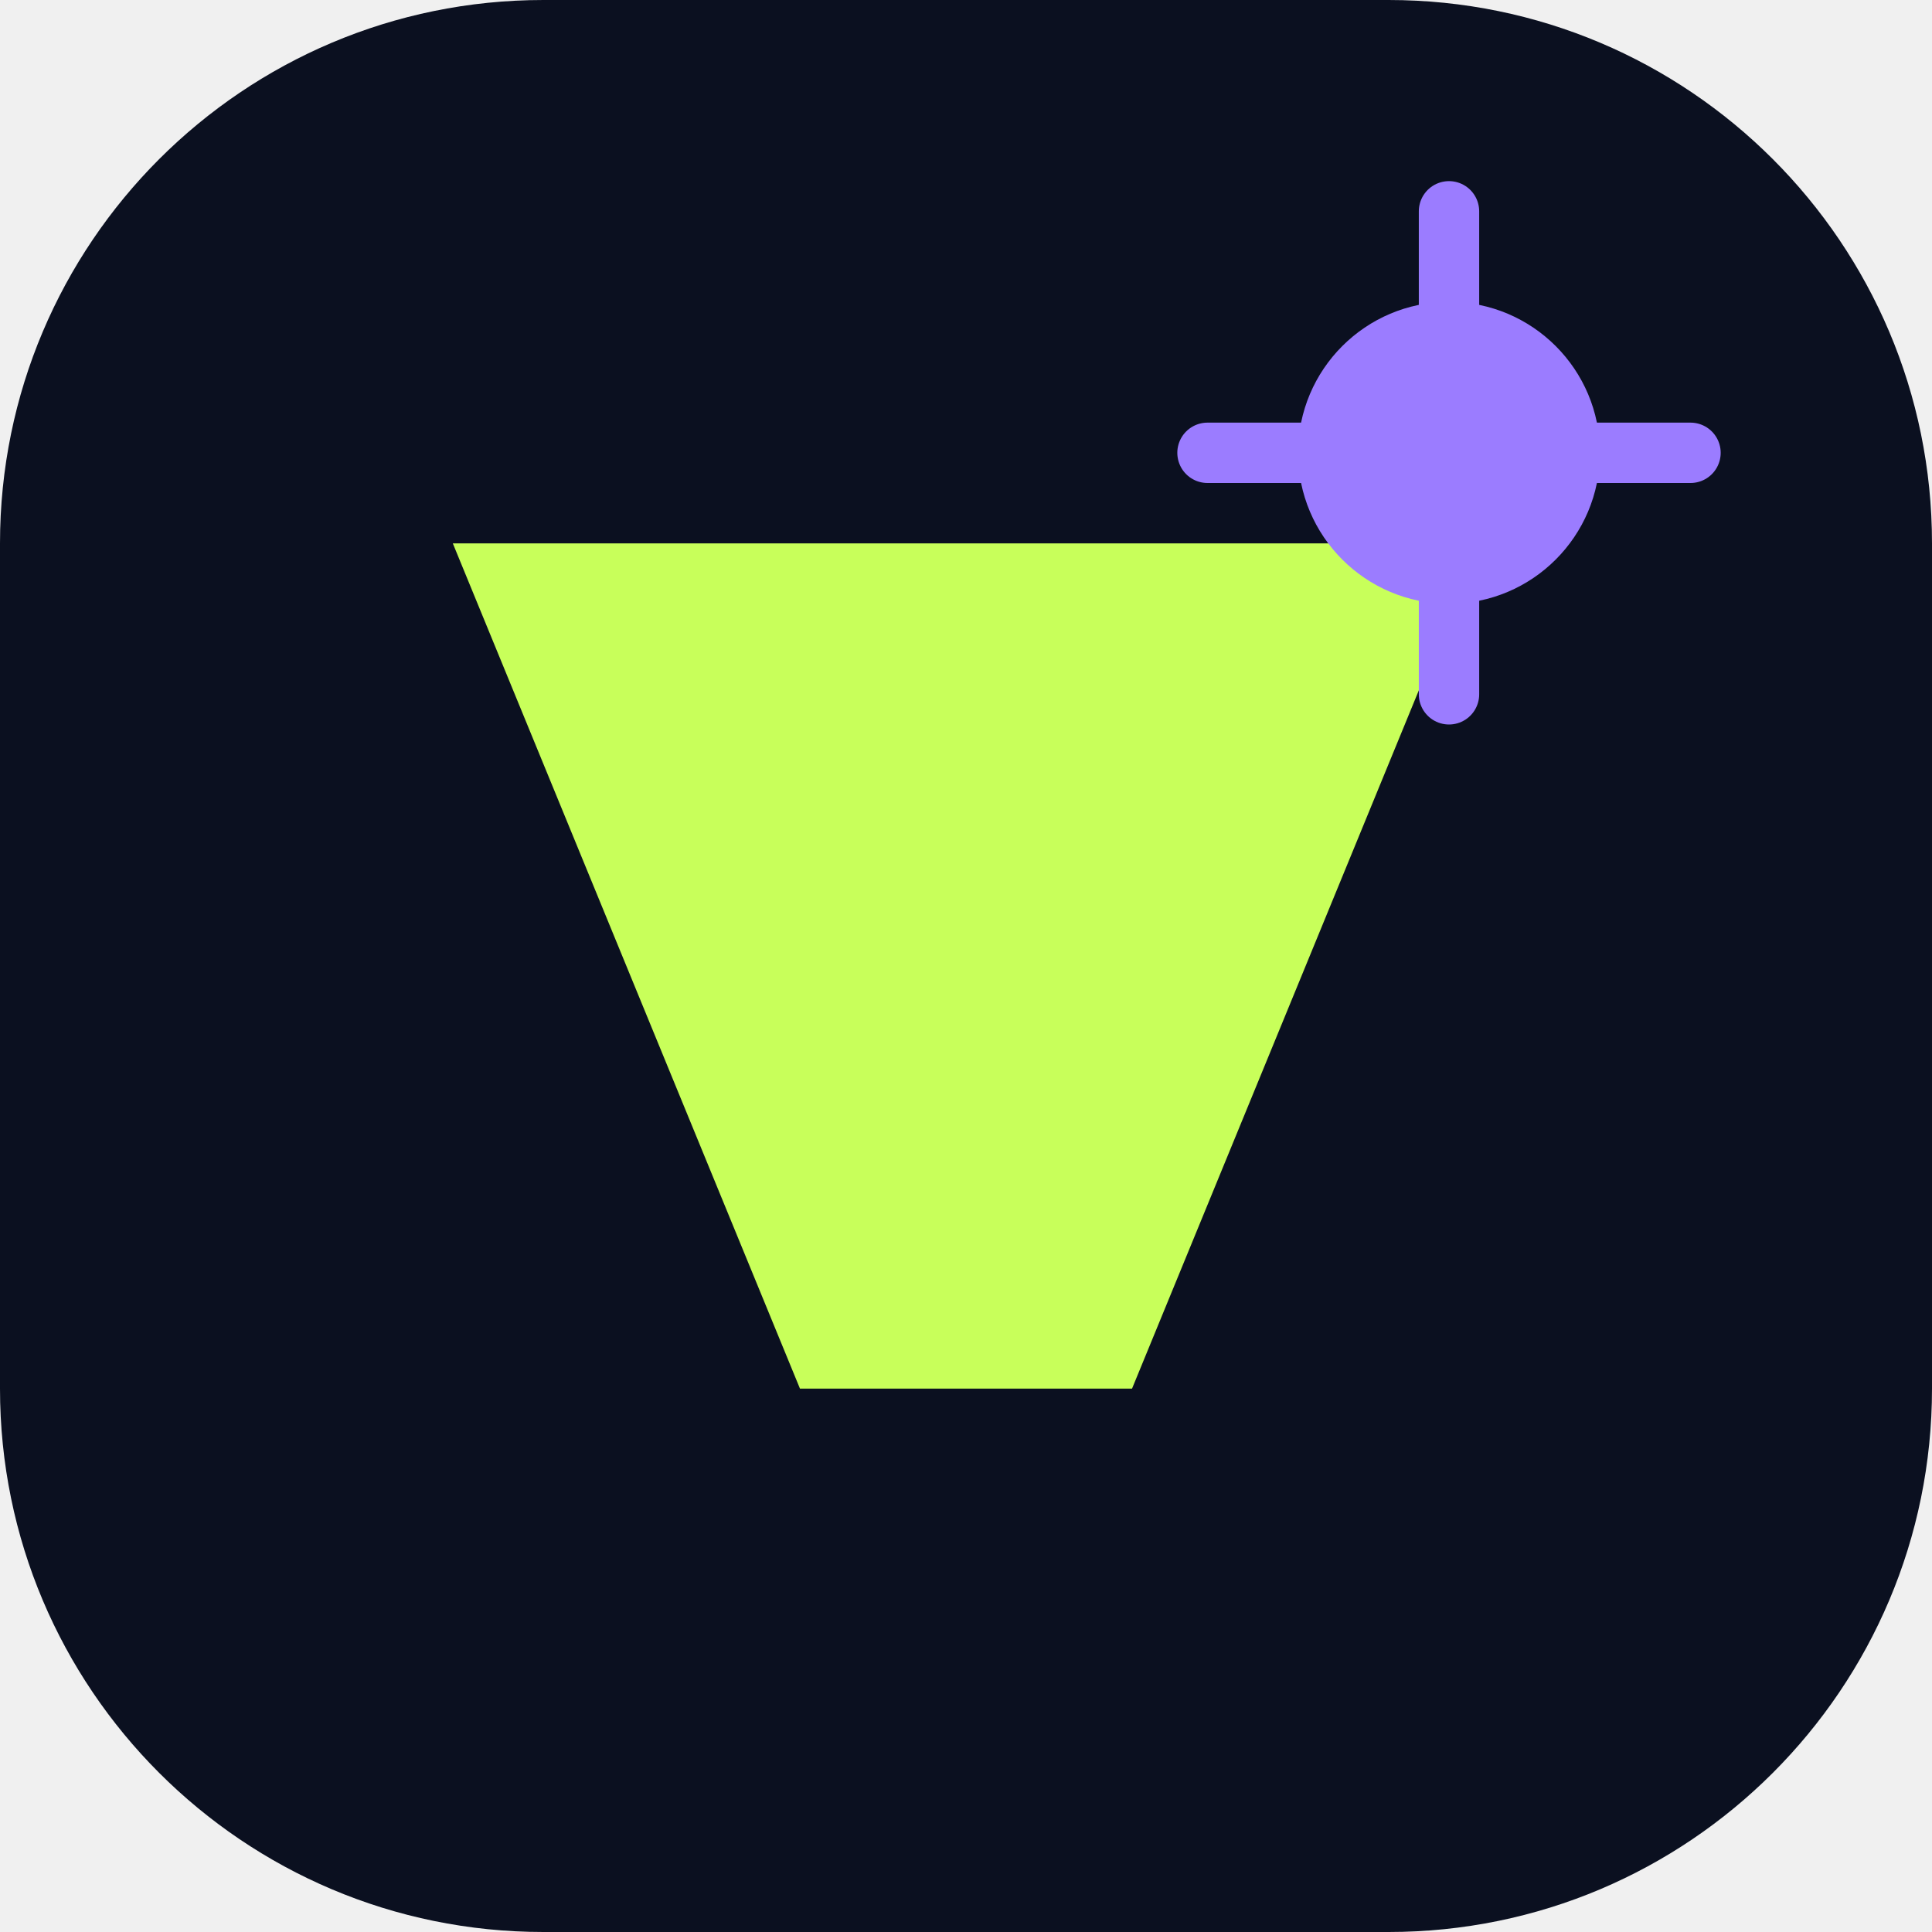
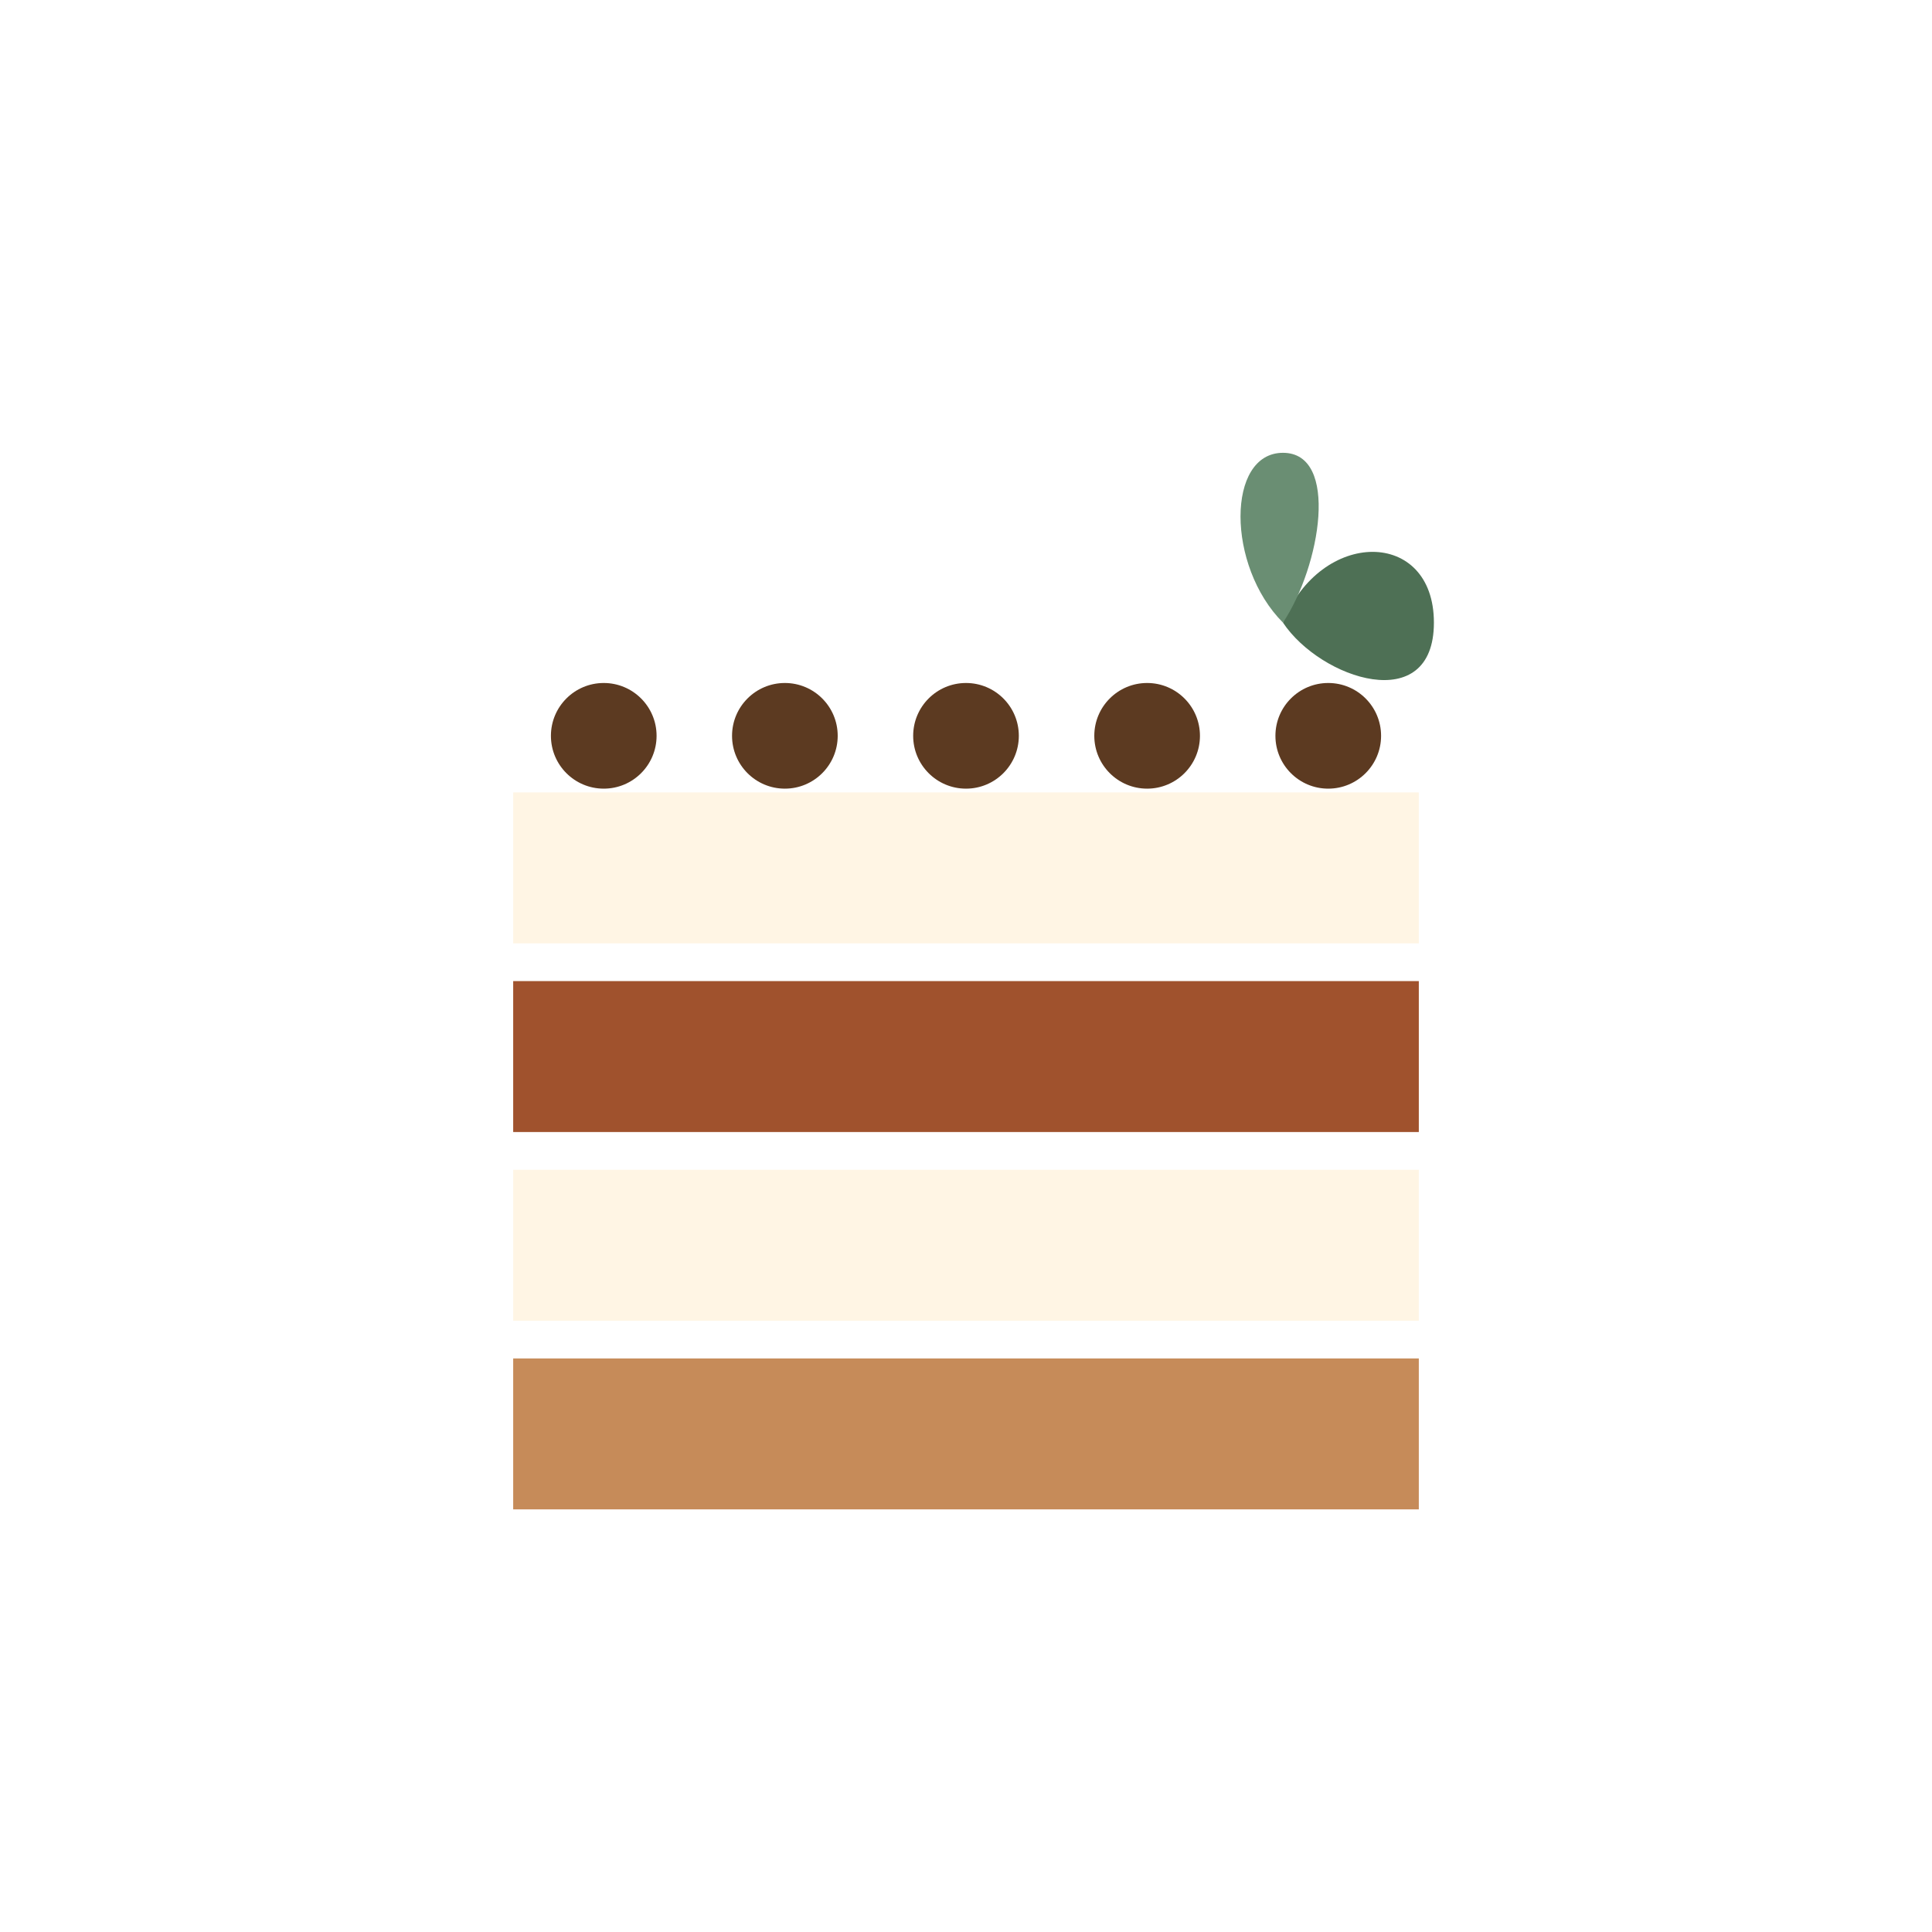
- <svg xmlns="http://www.w3.org/2000/svg" viewBox="0 0 64 64">
-   <rect width="64" height="64" rx="18" fill="#0b1020" />
-   <path d="M15 18h34L37.5 46h-11L15 18Z" fill="#c8ff5a" />
-   <circle cx="48" cy="15" r="5" fill="#9b7cff" />
-   <path d="M48 7v16M40 15h16" stroke="#9b7cff" stroke-width="2" stroke-linecap="round" />
+ <svg xmlns="http://www.w3.org/2000/svg" viewBox="0 0 512 512" width="100%" height="100%">
+   <rect width="512" height="512" fill="#FFFFFF" />
+   <g transform="translate(0, 20)">
+     <path d="M136 340 H376 V380 H136 Z" fill="#C68B59" rx="8" />
+     <path d="M136 290 H376 V330 H136 Z" fill="#FFF5E4" rx="4" />
+     <path d="M136 240 H376 V280 H136 Z" fill="#A0522D" rx="8" />
+     <path d="M136 190 H376 V230 H136 Z" fill="#FFF5E4" rx="4" />
+     <g fill="#5C3A21">
+       <circle cx="160" cy="175" r="14" />
+       <circle cx="208" cy="175" r="14" />
+       <circle cx="256" cy="175" r="14" />
+       <circle cx="304" cy="175" r="14" />
+       <circle cx="352" cy="175" r="14" />
+     </g>
+     <path d="M340 145 C350 120, 380 120, 380 145 C380 170, 350 160, 340 145 Z" fill="#4E7055" />
+     <path d="M340 145 C325 130, 325 100, 340 100 C355 100, 350 130, 340 145 Z" fill="#6A8E73" />
+   </g>
</svg>
